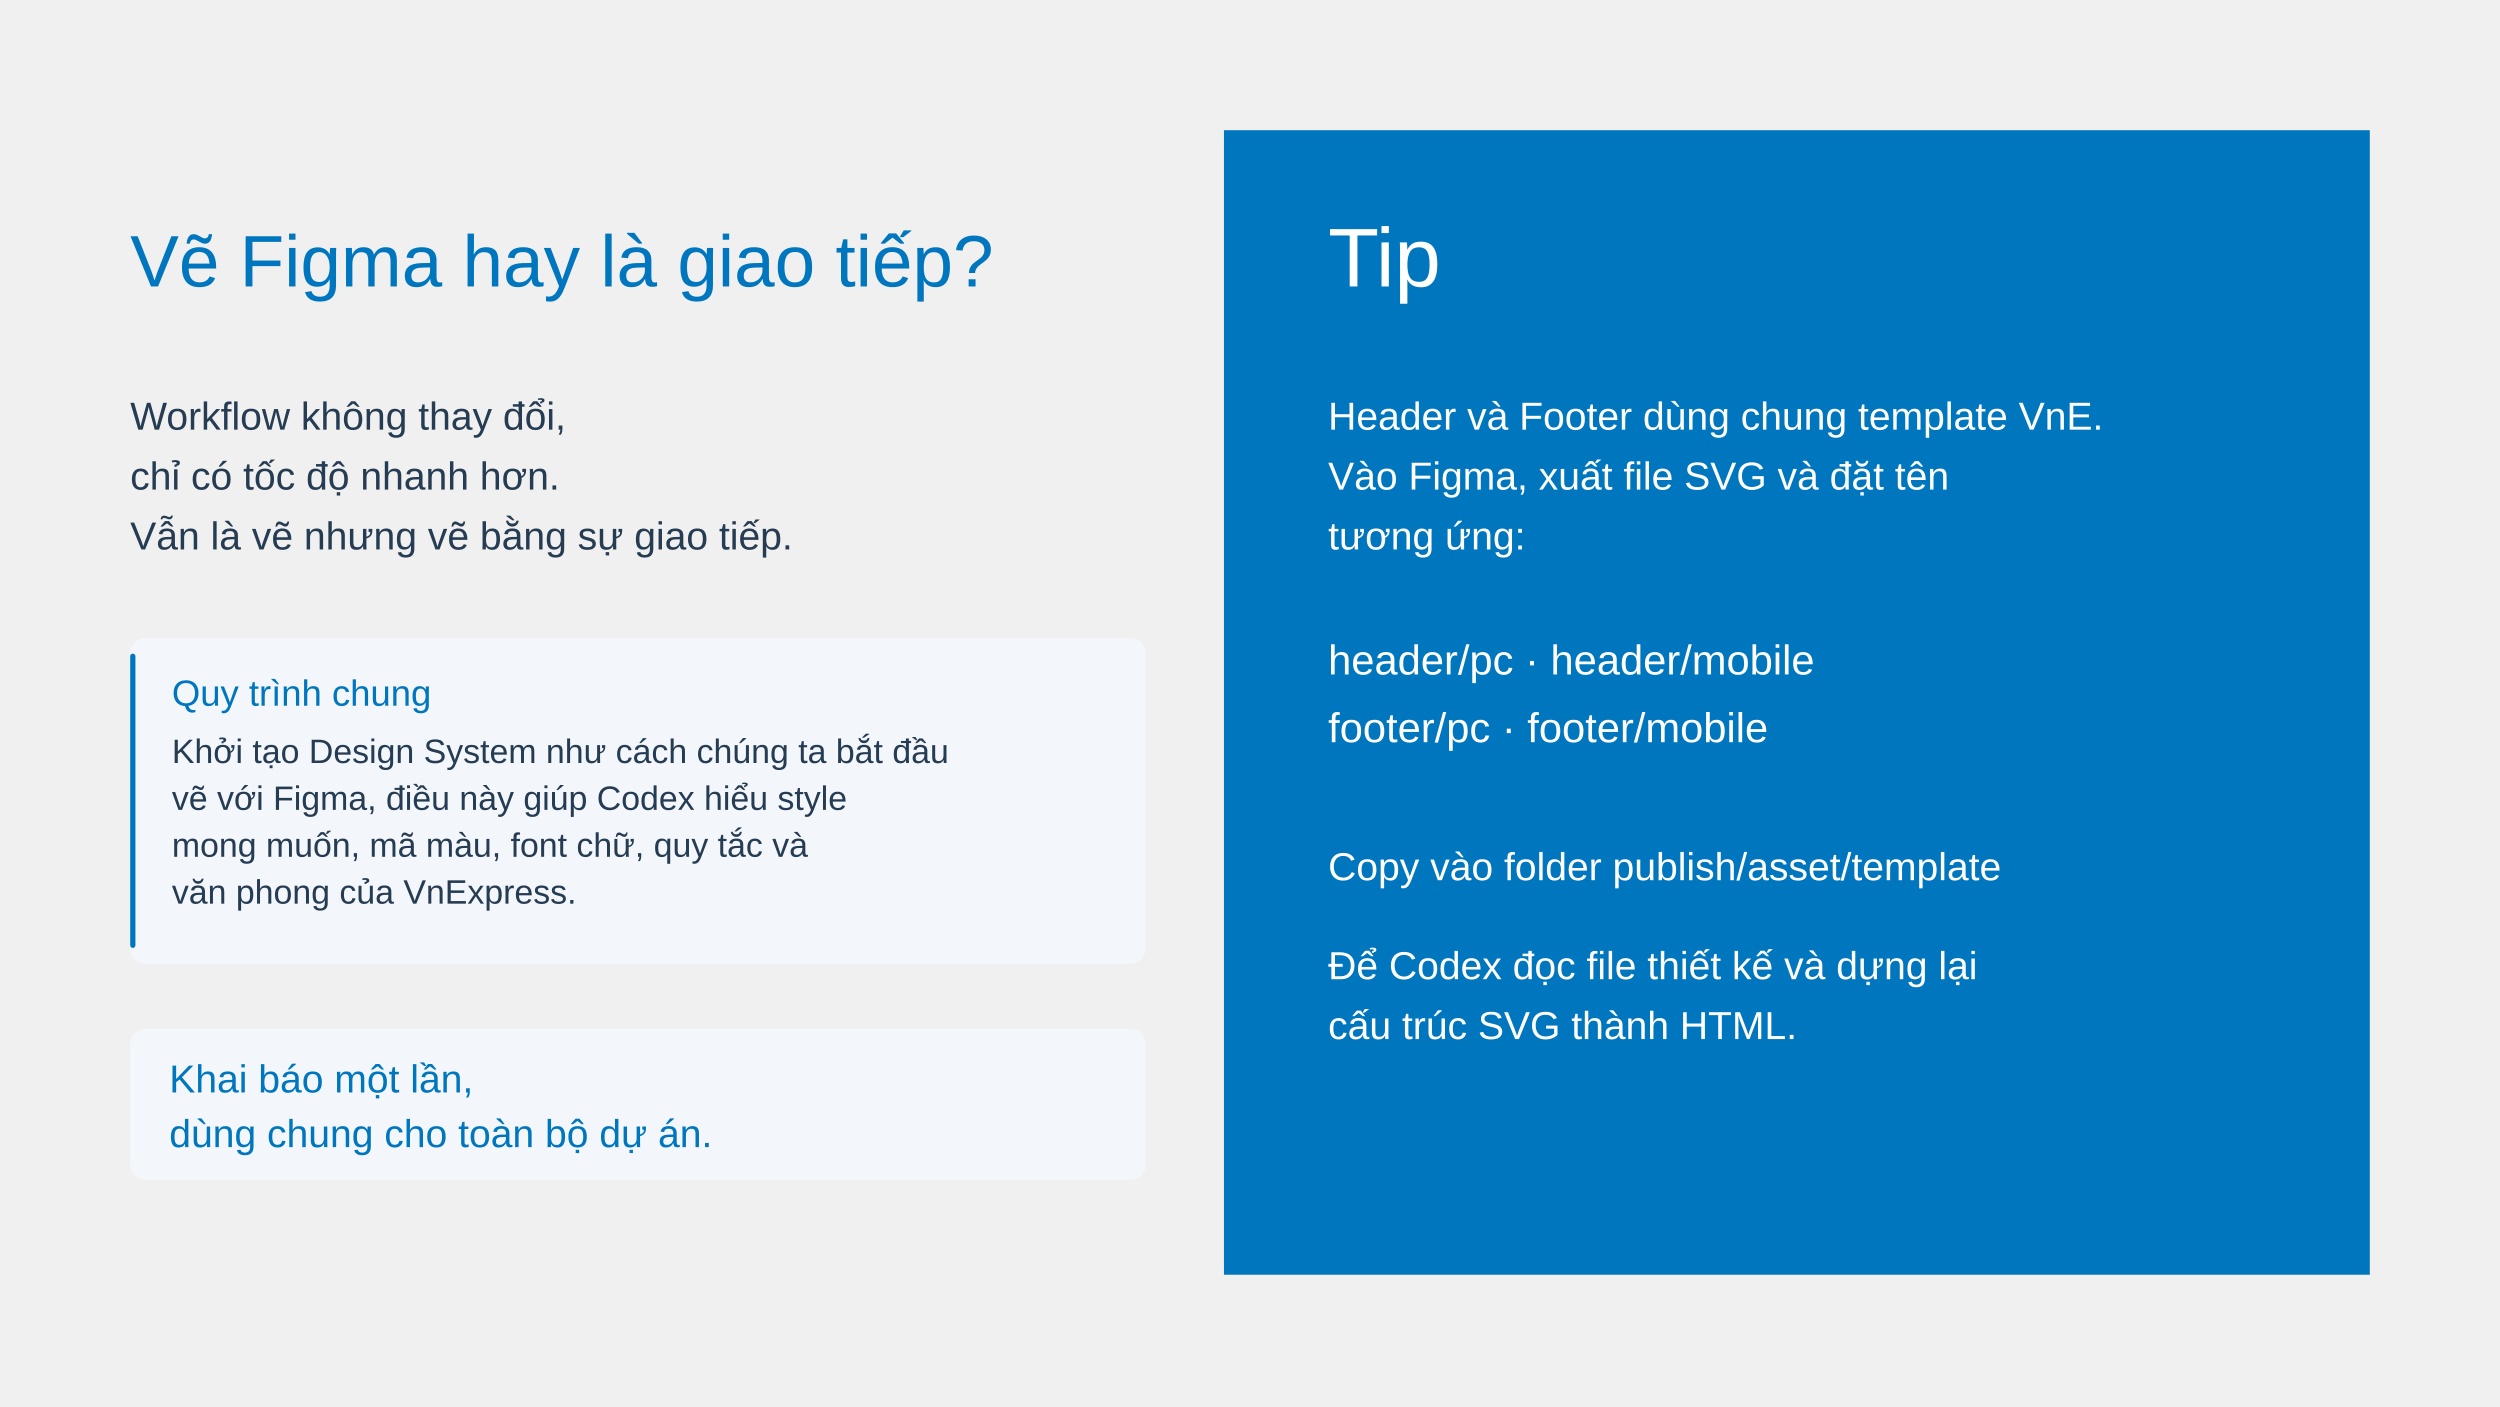
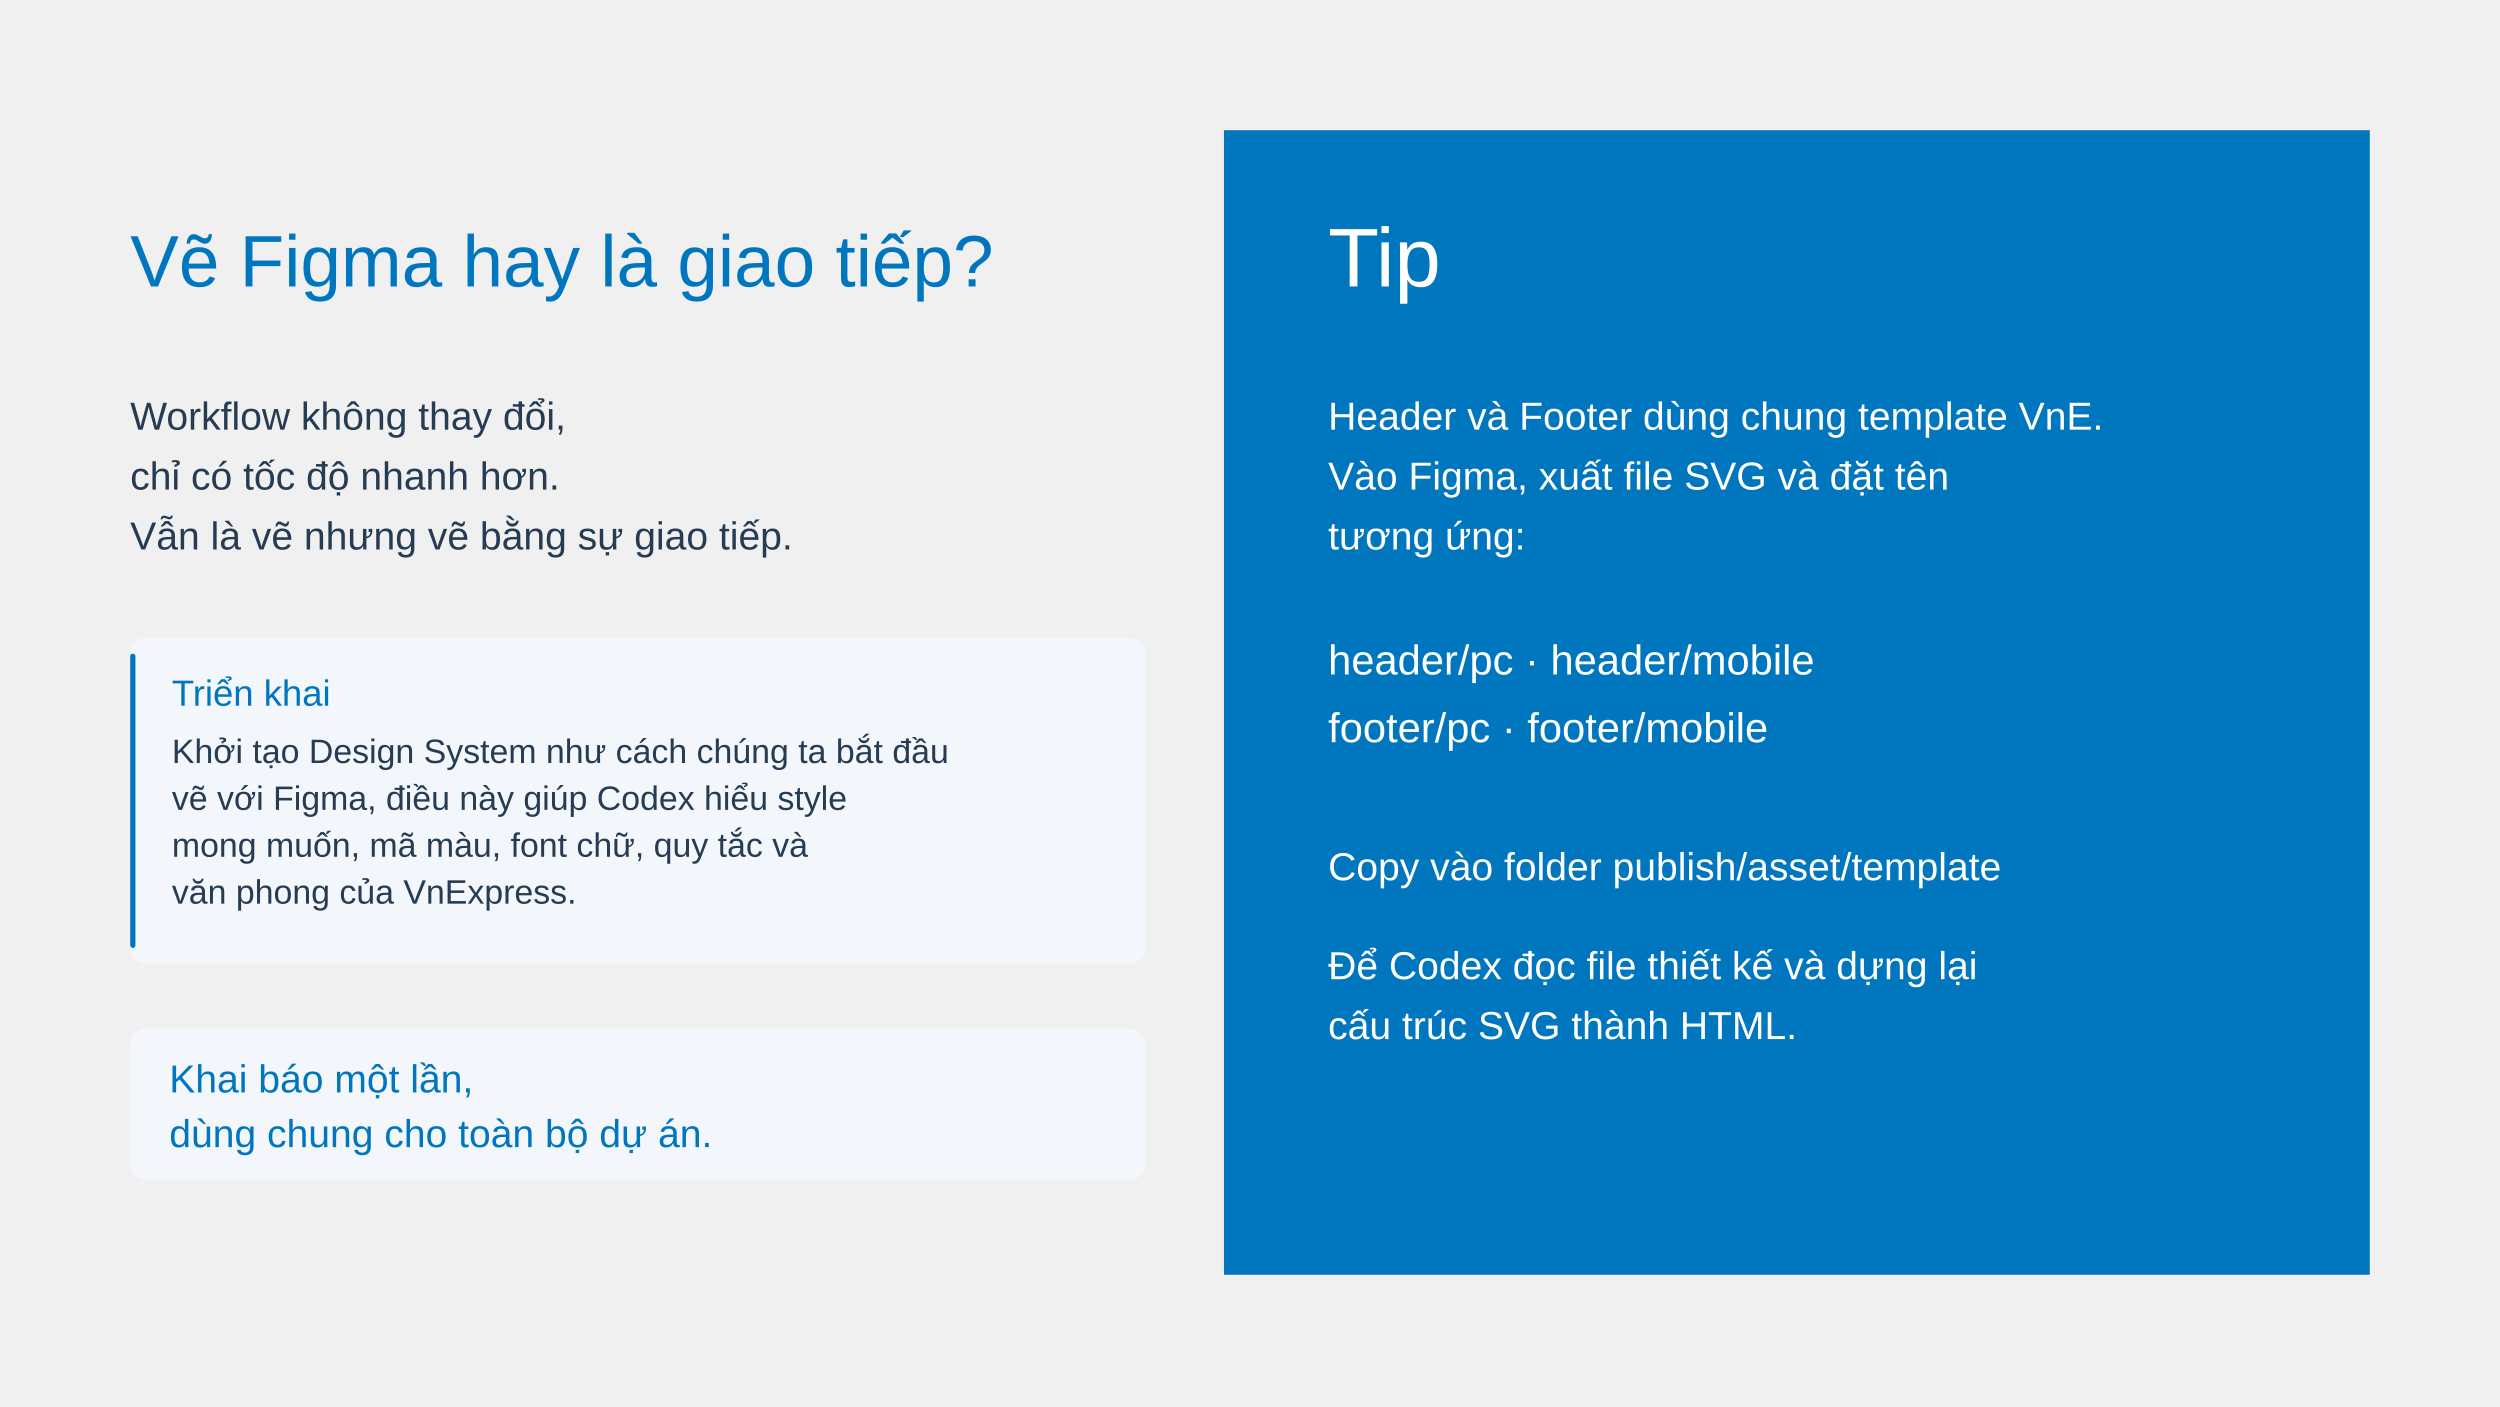
<svg xmlns="http://www.w3.org/2000/svg" viewBox="0 0 1920 1080">
  <g id="page-05-content" font-family="Arial, Helvetica, sans-serif">
    <rect x="940" y="100" width="880" height="879" fill="#0076BE" />
    <g id="page-05-system">
      <text x="100" y="220" font-size="56" fill="#0076BE">Vẽ Figma hay là giao tiếp?</text>
      <text x="100" y="330" font-size="30" fill="#263C53">
        <tspan x="100">Workflow không thay đổi,</tspan>
        <tspan x="100" dy="46">chỉ có tốc độ nhanh hơn.</tspan>
        <tspan x="100" dy="46">Vẫn là vẽ nhưng vẽ bằng sự giao tiếp.</tspan>
      </text>
      <rect x="100" y="490" width="780" height="250" rx="12" fill="#F3F7FC" />
      <rect x="100" y="502" width="4" height="226" rx="2" fill="#0076BE" />
-       <text x="132" y="542" font-size="28" fill="#0076BE">Quy trình chung</text>
+       <text x="132" y="542" font-size="28" fill="#0076BE">Triển khai</text>
      <text x="132" y="586" font-size="26" fill="#263C53">
        <tspan x="132">Khởi tạo Design System như cách chúng ta bắt đầu</tspan>
        <tspan x="132" dy="36">vẽ với Figma, điều này giúp Codex hiểu style</tspan>
        <tspan x="132" dy="36">mong muốn, mã màu, font chữ, quy tắc và</tspan>
        <tspan x="132" dy="36">văn phong của VnExpress.</tspan>
      </text>
      <rect x="100" y="790" width="780" height="116" rx="12" fill="#F3F7FC" />
      <text x="130" y="839" font-size="30" fill="#0076BE">
        <tspan x="130">Khai báo một lần,</tspan>
        <tspan x="130" dy="42">dùng chung cho toàn bộ dự án.</tspan>
      </text>
    </g>
    <g id="page-05-tip" fill="white">
      <text x="1020" y="220" font-size="64" font-weight="400">Tip</text>
      <text x="1020" y="330" font-size="30">
        <tspan x="1020">Header và Footer dùng chung template VnE.</tspan>
        <tspan x="1020" dy="46">Vào Figma, xuất file SVG và đặt tên</tspan>
        <tspan x="1020" dy="46">tương ứng:</tspan>
      </text>
      <text x="1020" y="518" font-size="32">
        <tspan x="1020">header/pc · header/mobile</tspan>
        <tspan x="1020" dy="52">footer/pc · footer/mobile</tspan>
      </text>
      <text x="1020" y="676" font-size="30">
        <tspan x="1020">Copy vào folder publish/asset/template</tspan>
        <tspan x="1020" dy="76">Để Codex đọc file thiết kế và dựng lại</tspan>
        <tspan x="1020" dy="46">cấu trúc SVG thành HTML.</tspan>
      </text>
    </g>
  </g>
</svg>
